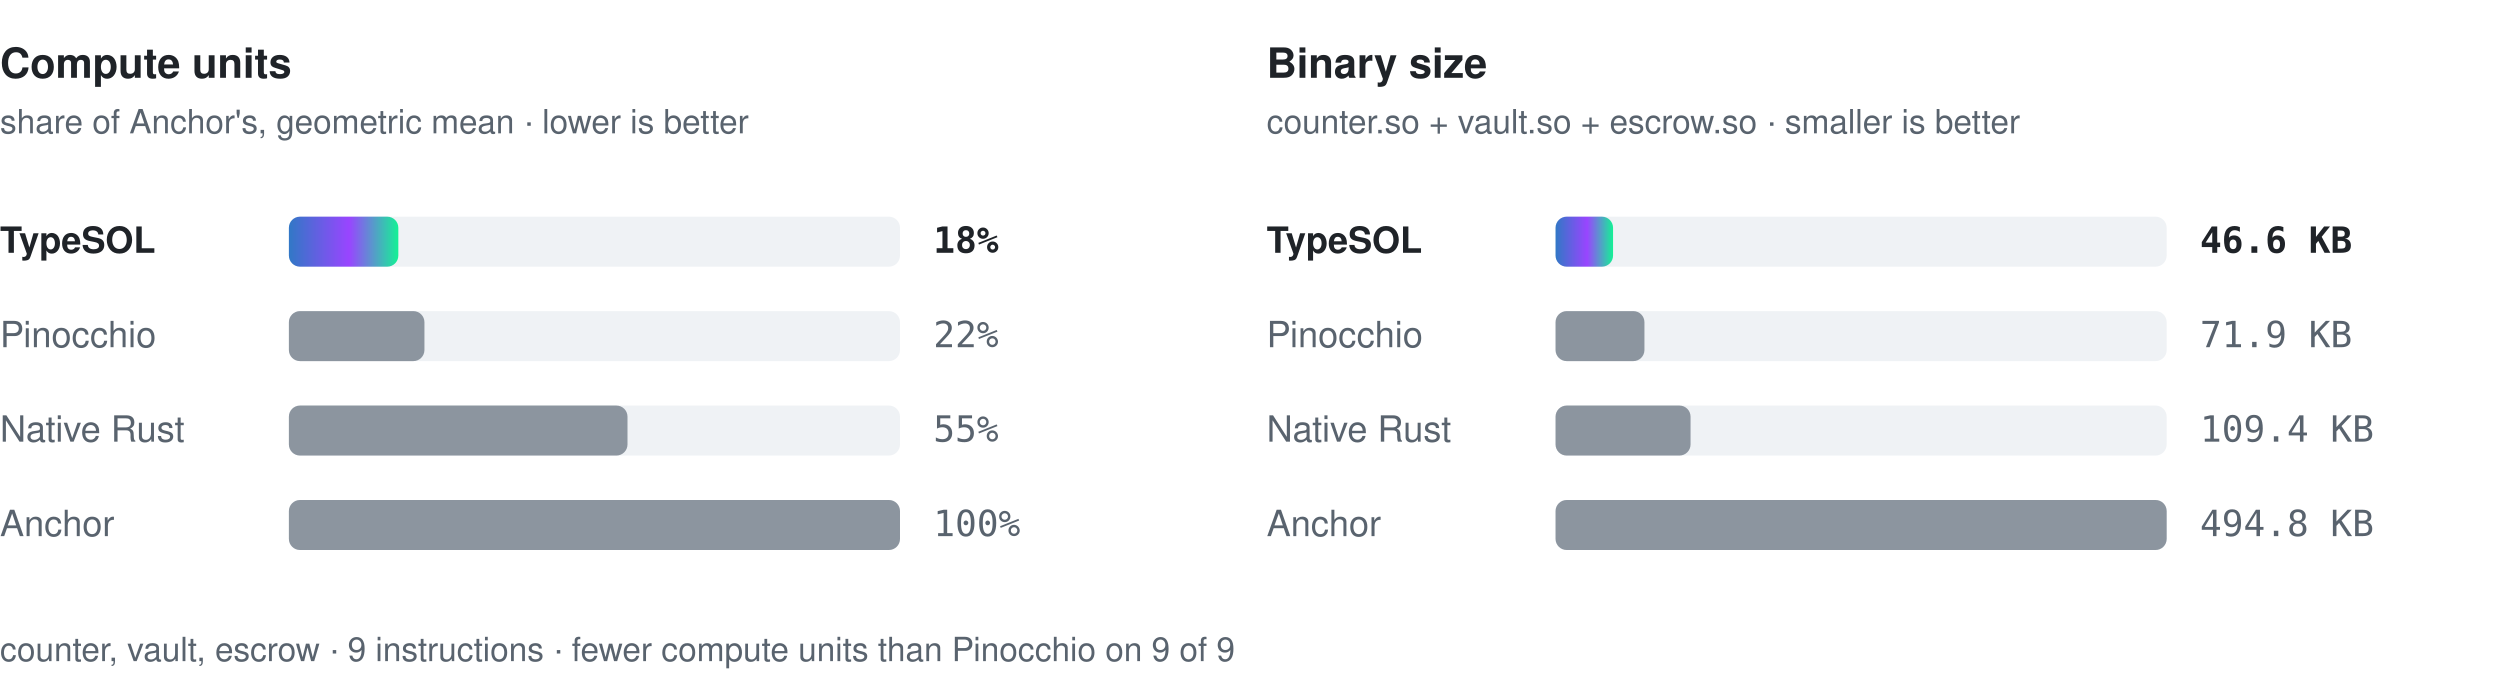
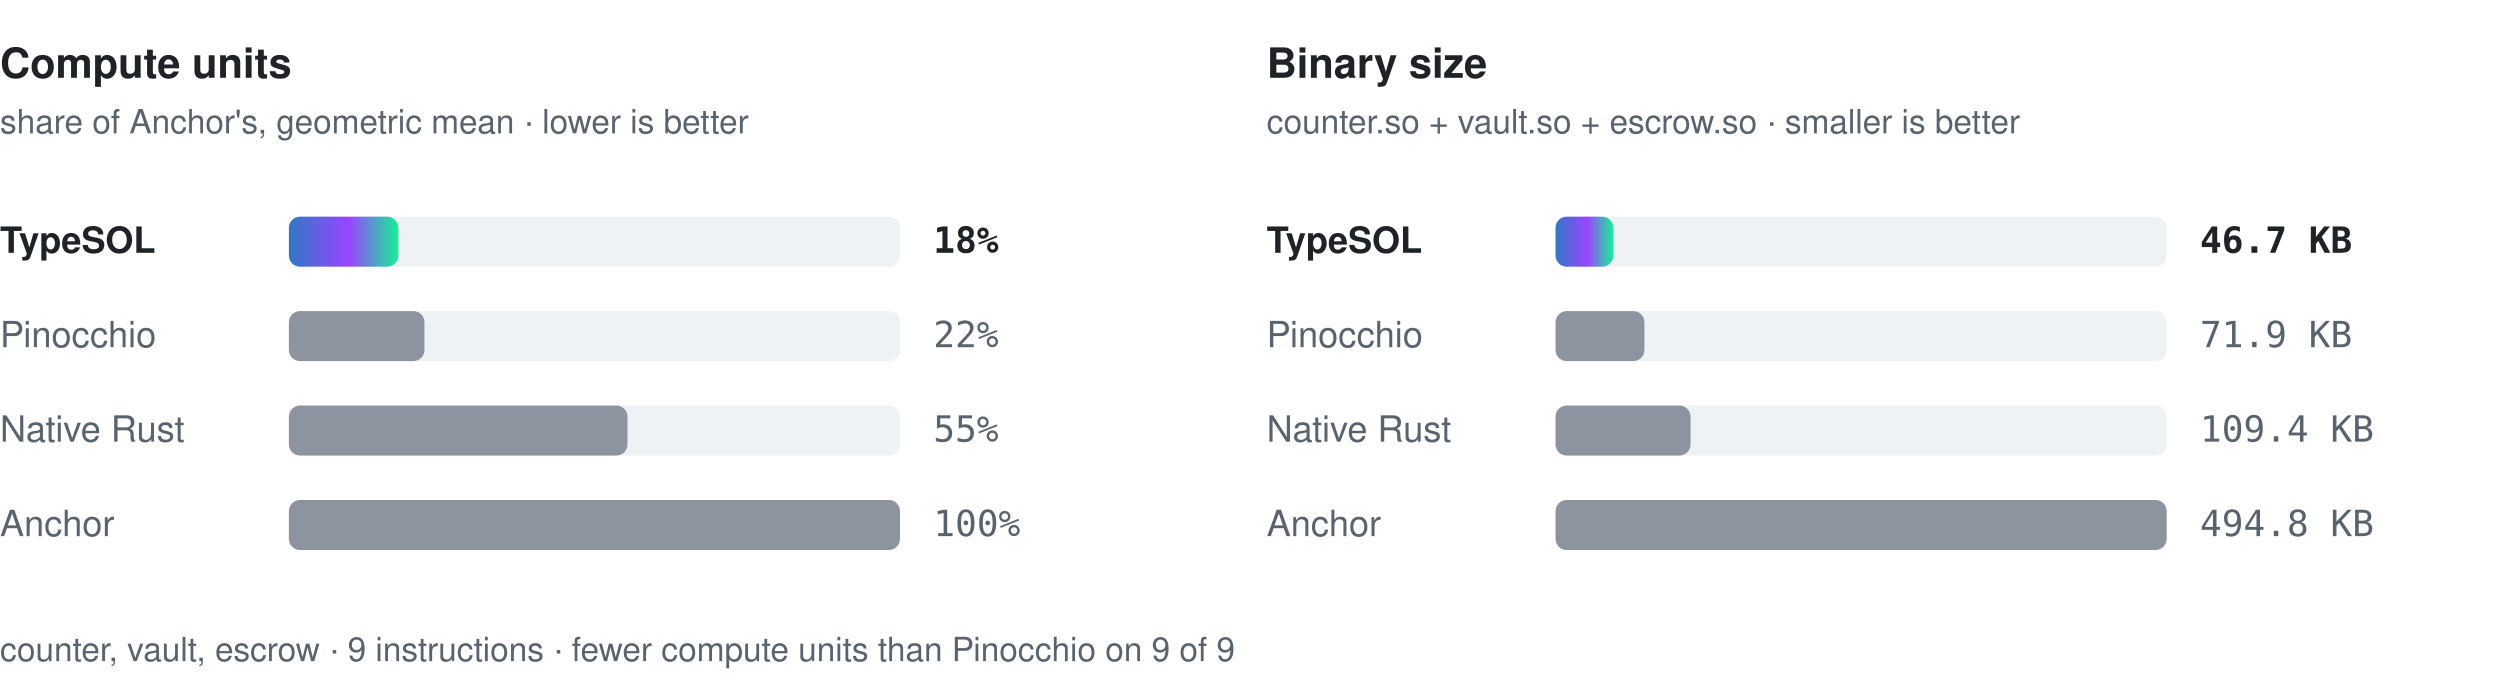
<svg xmlns="http://www.w3.org/2000/svg" width="900" height="250" viewBox="0 0 900 250" role="img" aria-label="TypeSOL benchmark summary: counter, vault, escrow · 9 instructions · fewer compute units than Pinocchio on 9 of 9">
  <defs>
    <linearGradient id="brand" x1="0" y1="0" x2="1" y2="0">
      <stop offset="0" stop-color="#3178C6" />
      <stop offset="0.55" stop-color="#9945FF" />
      <stop offset="1" stop-color="#14F195" />
    </linearGradient>
    <style>
      text { font-family: -apple-system, BlinkMacSystemFont, "Segoe UI", Helvetica, Arial, sans-serif; fill: #59636e; font-size: 13px; }
      .title { fill: #1f2328; font-size: 15px; font-weight: 600; }
      .note { font-size: 12px; }
      .name.ours, .num.ours { fill: #1f2328; font-weight: 600; }
      .num { font-family: ui-monospace, SFMono-Regular, Menlo, Consolas, monospace; font-size: 13px; }
      .caption { font-size: 12px; }
    </style>
  </defs>
  <text x="0" y="28" class="title">Compute units</text>
  <text x="0" y="48" class="note">share of Anchor's, geometric mean · lower is better</text>
  <text x="0" y="91" class="name ours">TypeSOL</text>
  <rect x="104" y="78" width="220" height="18" rx="4" fill="#eff2f5" />
  <rect x="104" y="78" width="39.4" height="18" rx="4" fill="url(#brand)" />
  <text x="336" y="91" class="num ours">18%</text>
  <text x="0" y="125" class="name">Pinocchio</text>
  <rect x="104" y="112" width="220" height="18" rx="4" fill="#eff2f5" />
  <rect x="104" y="112" width="48.8" height="18" rx="4" fill="#8c959f" />
  <text x="336" y="125" class="num">22%</text>
  <text x="0" y="159" class="name">Native Rust</text>
  <rect x="104" y="146" width="220" height="18" rx="4" fill="#eff2f5" />
  <rect x="104" y="146" width="121.9" height="18" rx="4" fill="#8c959f" />
  <text x="336" y="159" class="num">55%</text>
  <text x="0" y="193" class="name">Anchor</text>
  <rect x="104" y="180" width="220" height="18" rx="4" fill="#eff2f5" />
  <rect x="104" y="180" width="220.0" height="18" rx="4" fill="#8c959f" />
  <text x="336" y="193" class="num">100%</text>
  <text x="456" y="28" class="title">Binary size</text>
  <text x="456" y="48" class="note">counter.so + vault.so + escrow.so · smaller is better</text>
  <text x="456" y="91" class="name ours">TypeSOL</text>
  <rect x="560" y="78" width="220" height="18" rx="4" fill="#eff2f5" />
-   <rect x="560" y="78" width="20.7" height="18" rx="4" fill="url(#brand)" />
-   <text x="792" y="91" class="num ours">46.6 KB</text>
+   <rect x="560" y="78" width="20.8" height="18" rx="4" fill="url(#brand)" />
+   <text x="792" y="91" class="num ours">46.7 KB</text>
  <text x="456" y="125" class="name">Pinocchio</text>
  <rect x="560" y="112" width="220" height="18" rx="4" fill="#eff2f5" />
  <rect x="560" y="112" width="32.0" height="18" rx="4" fill="#8c959f" />
  <text x="792" y="125" class="num">71.9 KB</text>
  <text x="456" y="159" class="name">Native Rust</text>
  <rect x="560" y="146" width="220" height="18" rx="4" fill="#eff2f5" />
  <rect x="560" y="146" width="48.6" height="18" rx="4" fill="#8c959f" />
  <text x="792" y="159" class="num">109.4 KB</text>
  <text x="456" y="193" class="name">Anchor</text>
  <rect x="560" y="180" width="220" height="18" rx="4" fill="#eff2f5" />
  <rect x="560" y="180" width="220.0" height="18" rx="4" fill="#8c959f" />
  <text x="792" y="193" class="num">494.8 KB</text>
  <text x="0" y="238" class="caption">counter, vault, escrow · 9 instructions · fewer compute units than Pinocchio on 9 of 9</text>
</svg>
